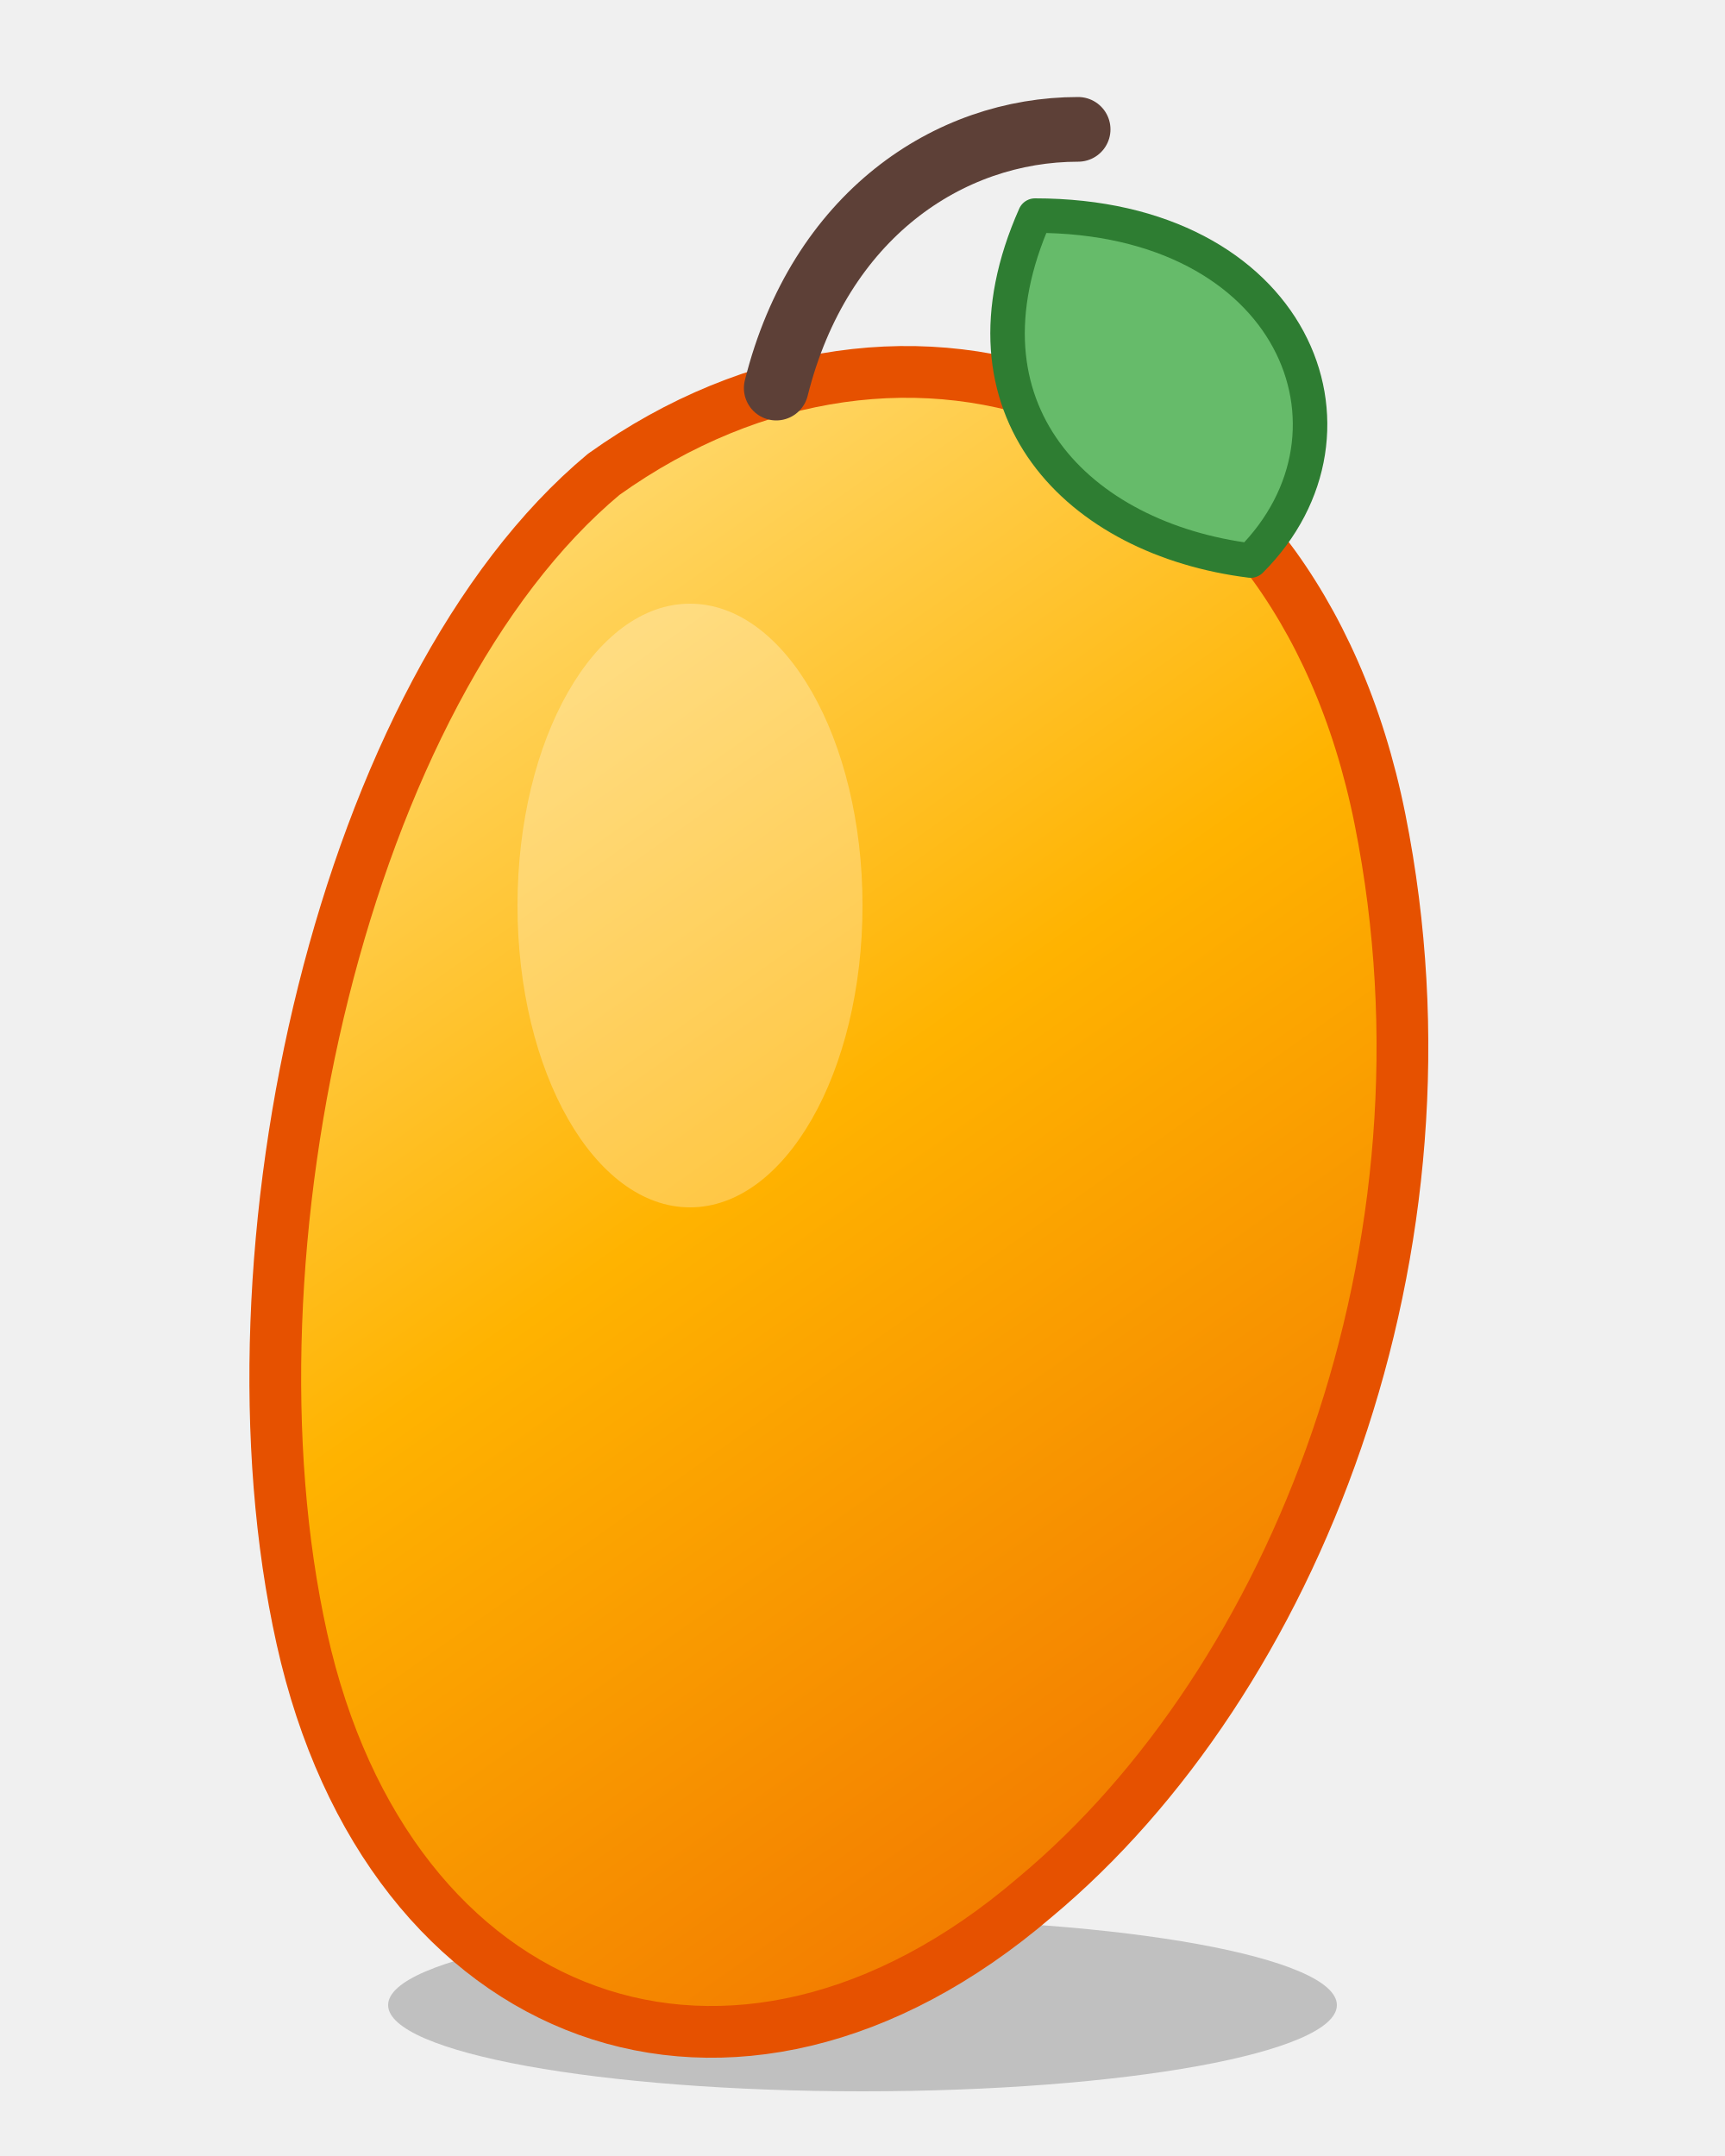
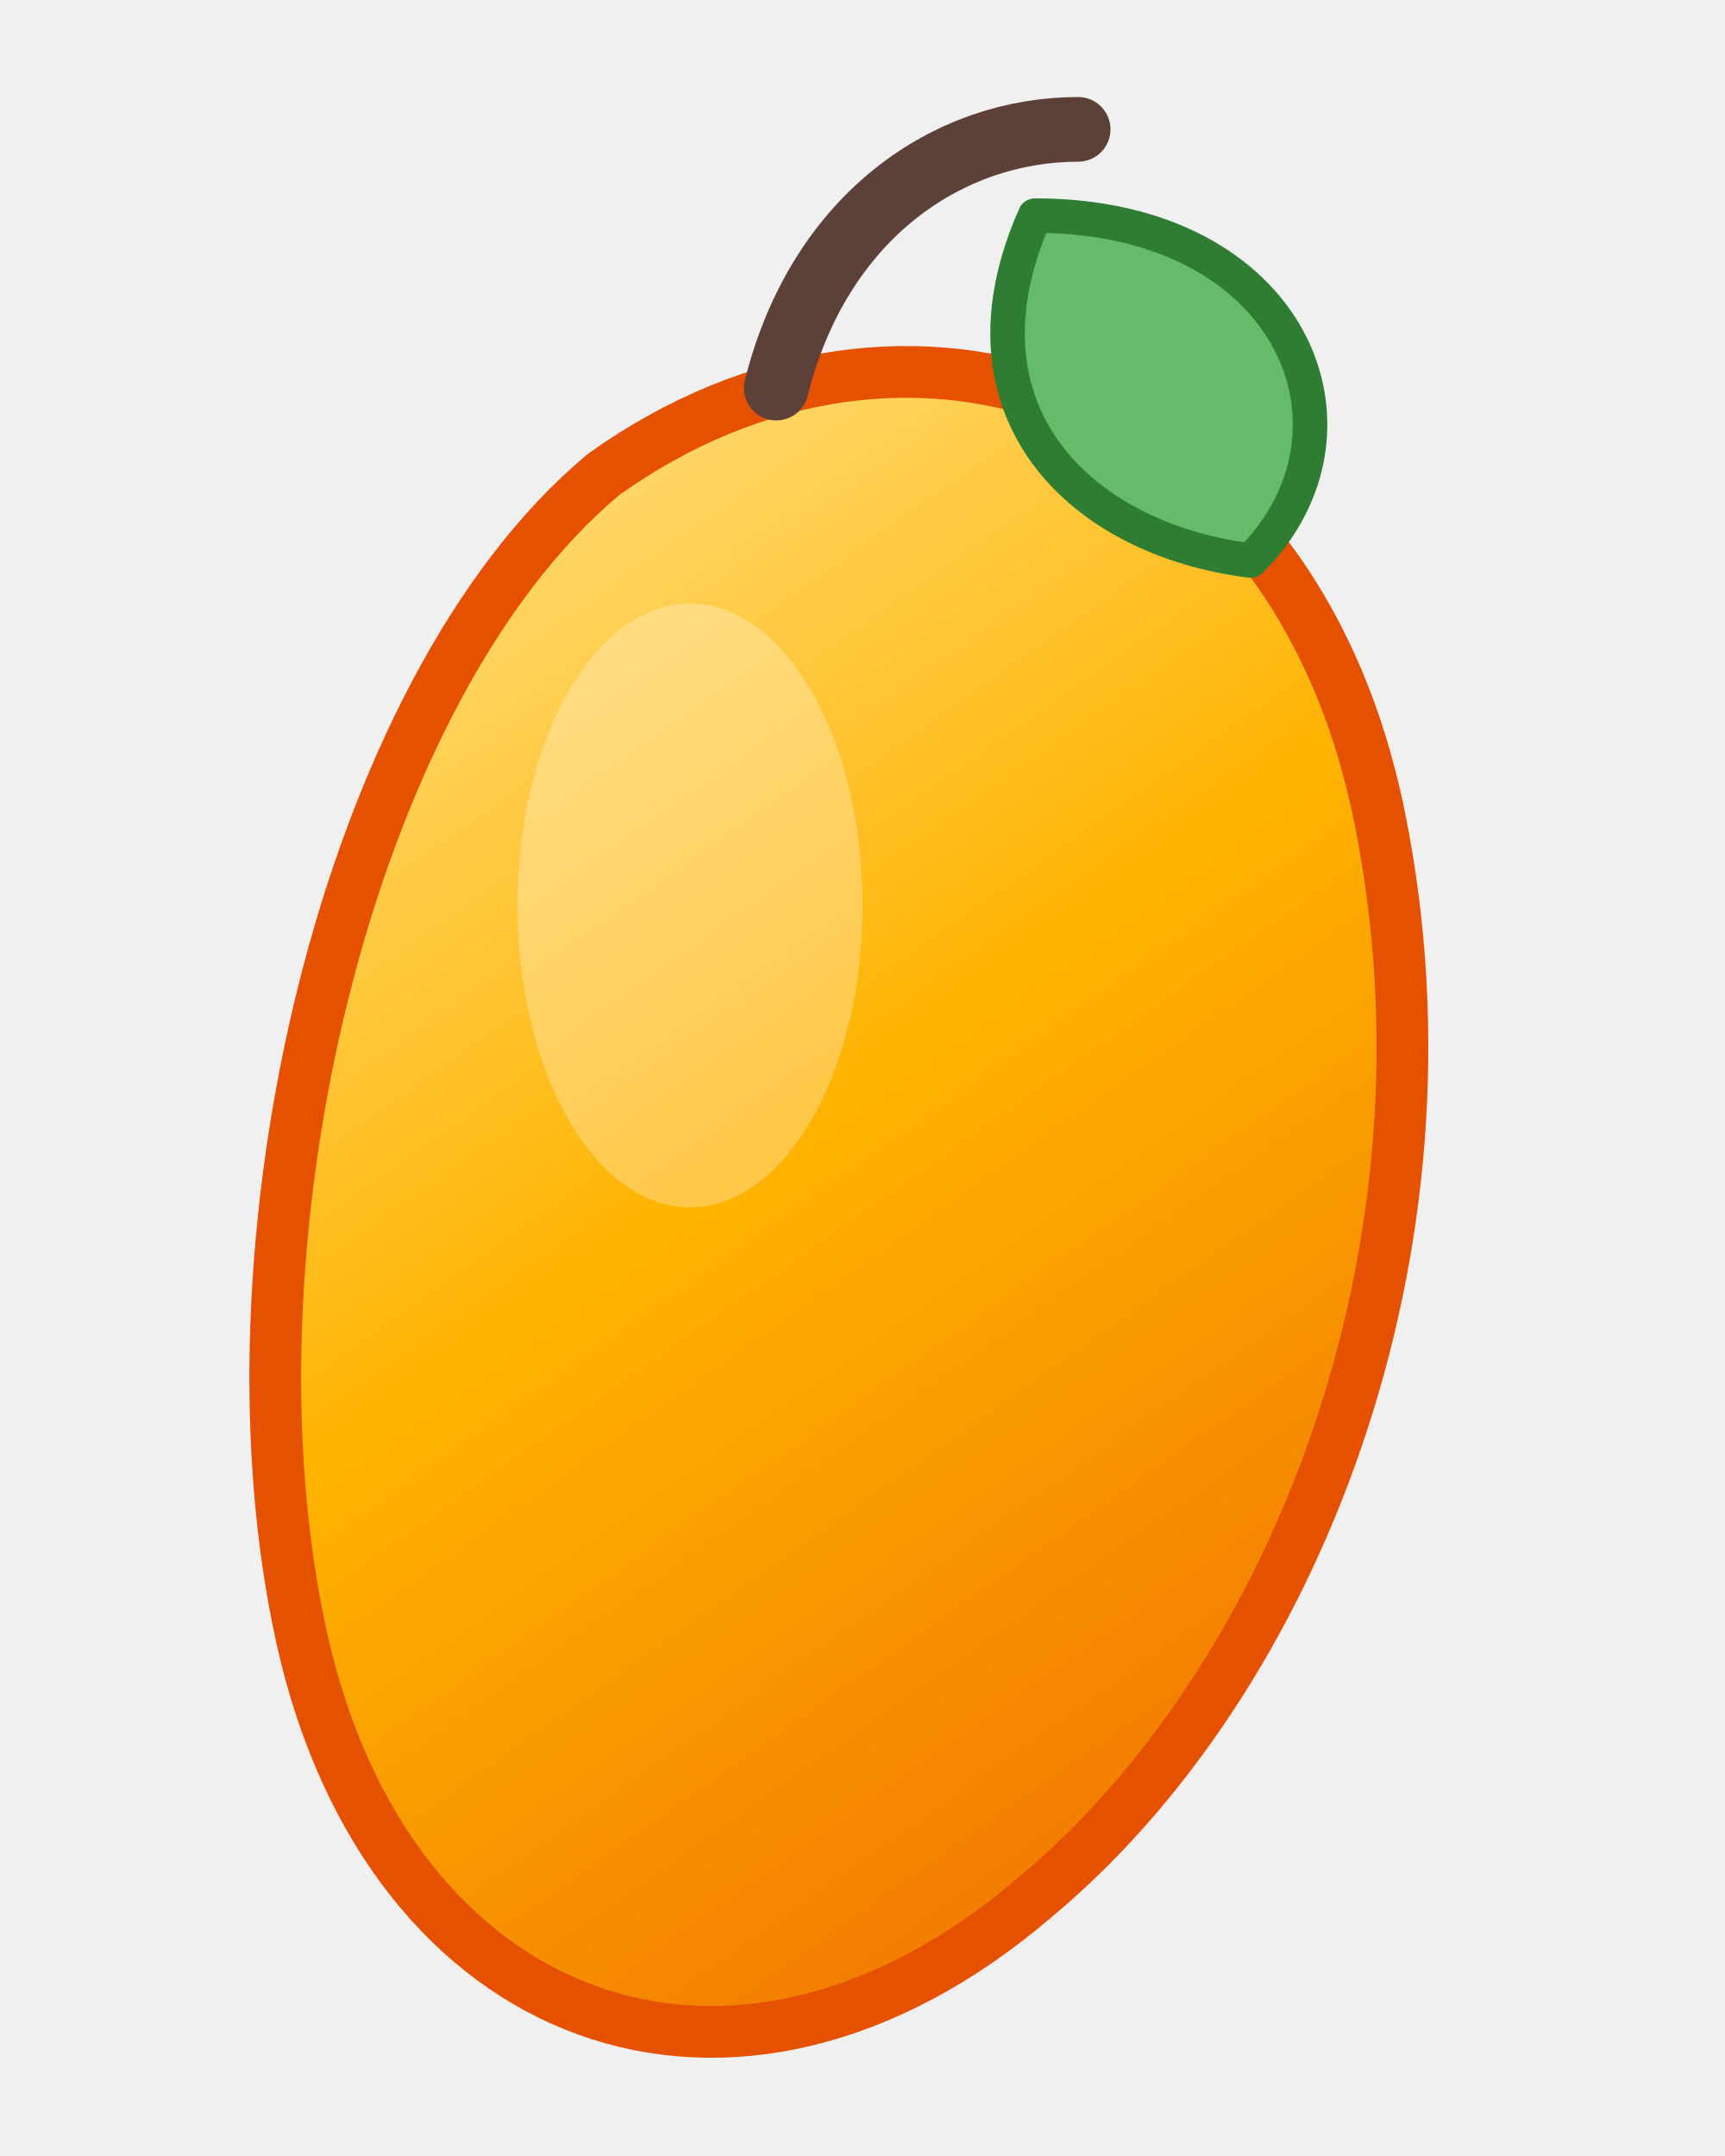
<svg xmlns="http://www.w3.org/2000/svg" viewBox="0 0 80 100">
  <defs>
    <linearGradient id="mangoBody" x1="18" y1="20" x2="66" y2="88" gradientUnits="userSpaceOnUse">
      <stop stop-color="#ffe082" />
      <stop offset=".45" stop-color="#ffb300" />
      <stop offset="1" stop-color="#ef6c00" />
    </linearGradient>
  </defs>
-   <ellipse cx="40" cy="93" rx="22" ry="4" fill="#000" opacity=".2" />
  <path d="M28 22c14-10 32-4 36 16 4 20-4 40-16 50-14 12-30 6-34-12-4-18 2-44 14-54z" fill="url(#mangoBody)" stroke="#e65100" stroke-width="2.4" stroke-linejoin="round" />
  <ellipse cx="32" cy="42" rx="8" ry="14" fill="#fff" opacity=".28" />
  <path d="M36 18c2-8 8-12 14-12" fill="none" stroke="#5d4037" stroke-width="3" stroke-linecap="round" />
  <path d="M48 10c12 0 16 10 10 16-8-1-14-7-10-16z" fill="#66bb6a" stroke="#2e7d32" stroke-width="1.6" stroke-linejoin="round" />
</svg>
